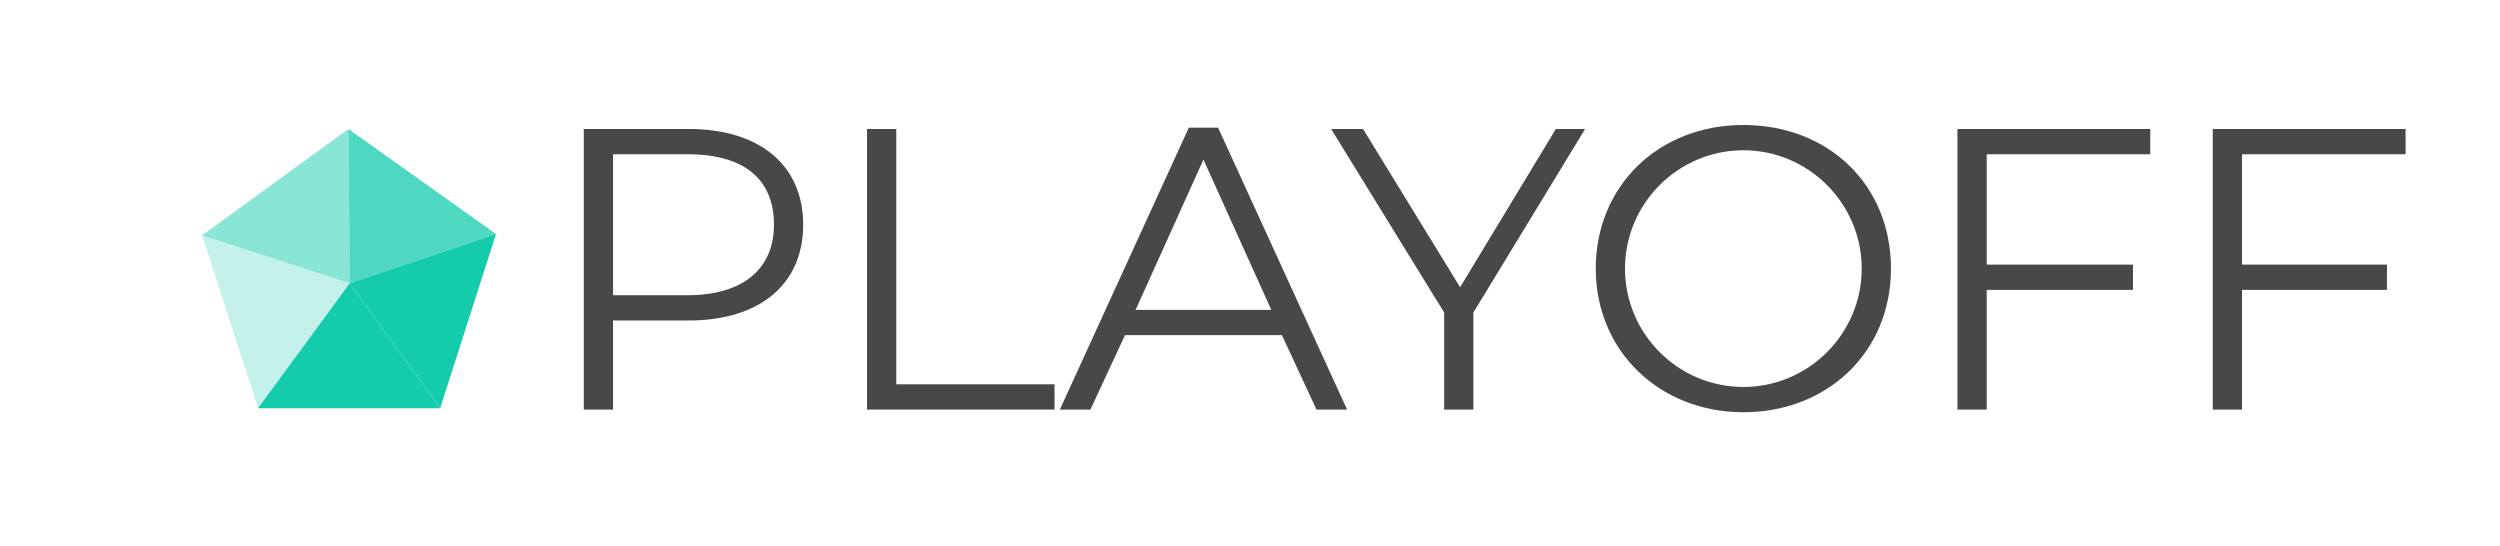
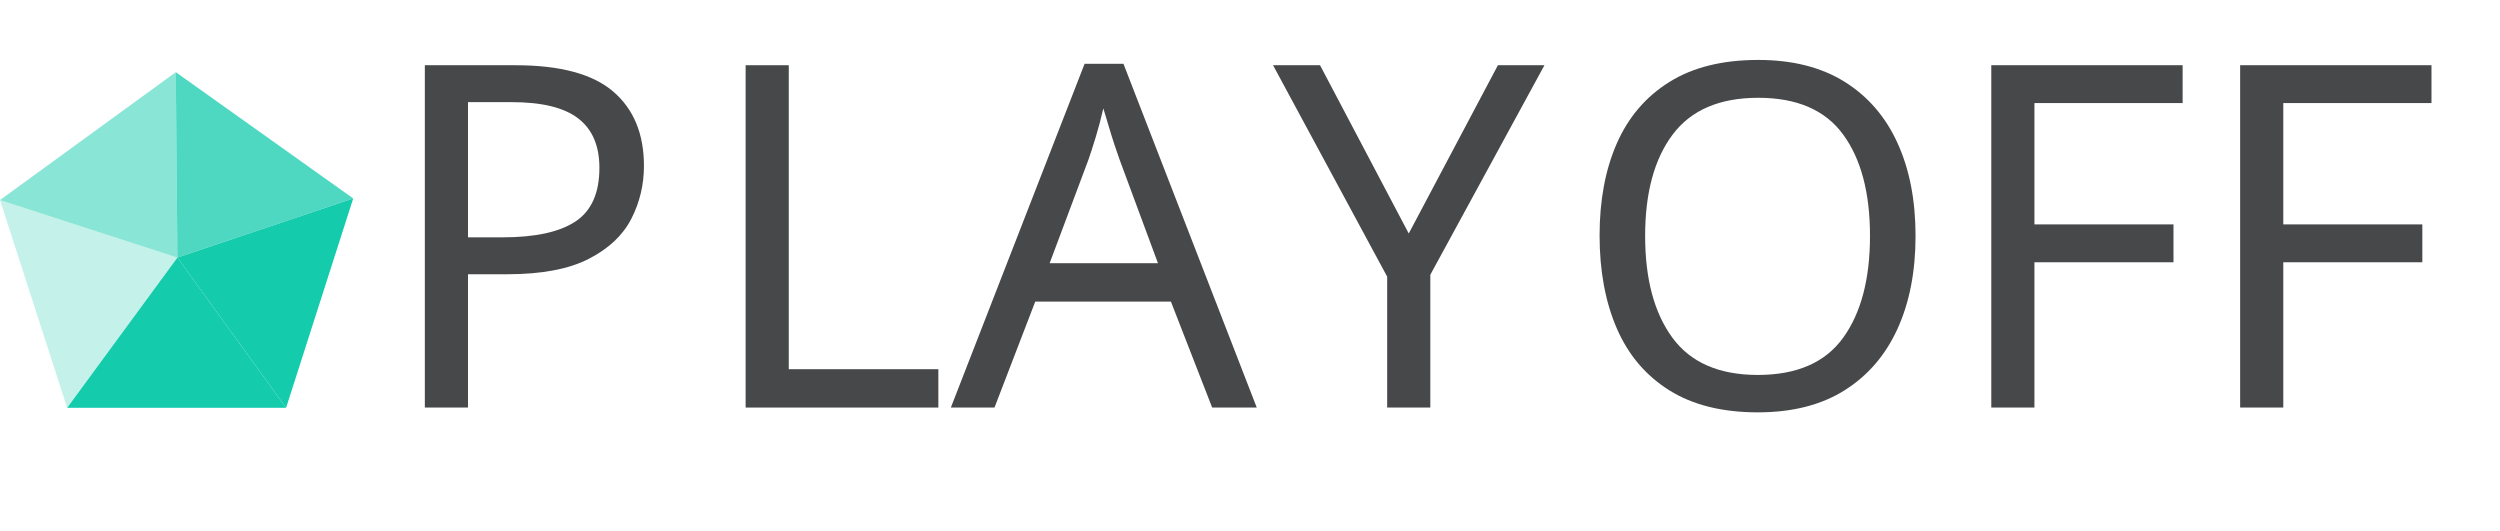
- <svg xmlns="http://www.w3.org/2000/svg" version="1.1" id="Livello_1" x="0px" y="0px" viewBox="0 0 188 41" style="enable-background:new 0 0 188 41;" xml:space="preserve">
-   <style type="text/css">
- 	.st0{fill:#474849;}
- 	.st1{fill:#14CBAC;}
- 	.st2{opacity:0.75;fill:#14CBAC;}
- 	.st3{opacity:0.5;fill:#14CBAC;}
- 	.st4{opacity:0.25;fill:#14CBAC;}
- </style>
-   <path class="st0" d="M60.4,16.9c0,4.5-3.3,7.2-8.6,7.2h-5.7v6.7h-2.2V9.7h7.9C57.1,9.7,60.4,12.4,60.4,16.9z M58.2,16.9  c0-3.4-2.2-5.3-6.5-5.3h-5.6v10.6h5.6C55.9,22.2,58.2,20.2,58.2,16.9z" />
-   <path class="st0" d="M65.2,9.7h2.2v19.2h11.9v1.9H65.2V9.7z" />
-   <path class="st0" d="M96.4,25.2H84.6L82,30.8h-2.3l9.7-21.2h2.2l9.7,21.2H99L96.4,25.2z M95.6,23.3L90.5,12l-5.1,11.3H95.6z" />
-   <path class="st0" d="M110.8,23.5v7.3h-2.2v-7.3l-8.5-13.8h2.4l7.3,11.9L117,9.7h2.2L110.8,23.5z" />
-   <path class="st0" d="M120,20.2c0-6.2,4.7-10.8,11.1-10.8s11.1,4.5,11.1,10.8S137.4,31,131.1,31S120,26.4,120,20.2z M140,20.2  c0-4.9-4-8.9-8.9-8.9c-4.9,0-8.9,4-8.9,8.9s4,8.9,8.9,8.9C136,29.1,140,25.1,140,20.2z" />
-   <path class="st0" d="M149.4,11.6v8.3h11v1.9h-11v9h-2.2V9.7h14.5v1.9C161.7,11.6,149.4,11.6,149.4,11.6z" />
-   <path class="st0" d="M168.6,11.6v8.3h10.9v1.9h-10.9v9h-2.2V9.7h14.5v1.9C180.9,11.6,168.6,11.6,168.6,11.6z" />
-   <g>
-     <polygon class="st1" points="26.3,21.3 33.1,30.7 37.3,17.6  " />
-     <polygon class="st2" points="26.3,21.3 37.3,17.6 26.2,9.7  " />
-     <polygon class="st3" points="26.3,21.3 26.2,9.7 15.2,17.7  " />
-     <polygon class="st4" points="26.3,21.3 15.2,17.7 19.4,30.7  " />
-     <polygon class="st1" points="26.3,21.3 19.4,30.7 33.1,30.7  " />
+ <svg xmlns="http://www.w3.org/2000/svg" viewBox="0 0 782.1 166.05">
+   <defs>
+     <style>.cls-1{font-size:150px;fill:#474849;font-family:Montserrat-Light, Montserrat;font-weight:300;}.cls-2{letter-spacing:0.01em;}.cls-3{letter-spacing:-0.05em;}.cls-4{letter-spacing:0em;}.cls-5,.cls-6,.cls-7,.cls-8{fill:#14cbac;}.cls-6{opacity:0.75;}.cls-6,.cls-7,.cls-8{isolation:isolate;}.cls-7{opacity:0.5;}.cls-8{opacity:0.25;}</style>
+   </defs>
+   <g id="Livello_2" data-name="Livello 2">
+     <g id="Guide">
+       <text class="cls-1" transform="translate(118.36 127.5)">P<tspan class="cls-2" x="100.35" y="0">L</tspan>
+         <tspan class="cls-3" x="179.1" y="0">A</tspan>
+         <tspan class="cls-4" x="279.9" y="0">Y</tspan>
+         <tspan x="372.9" y="0">OFF</tspan>
+       </text>
+       <polygon class="cls-5" points="55.5 80.58 89.5 127.58 110.5 62.08 55.5 80.58" />
+       <polygon class="cls-6" points="55.5 80.58 110.5 62.08 55 22.58 55.5 80.58" />
+       <polygon class="cls-7" points="55.5 80.58 55 22.58 0 62.58 55.5 80.58" />
+       <polygon class="cls-8" points="55.5 80.58 0 62.58 21 127.58 55.5 80.58" />
+       <polygon class="cls-5" points="55.5 80.58 21 127.58 89.5 127.58 55.5 80.58" />
+     </g>
  </g>
</svg>
